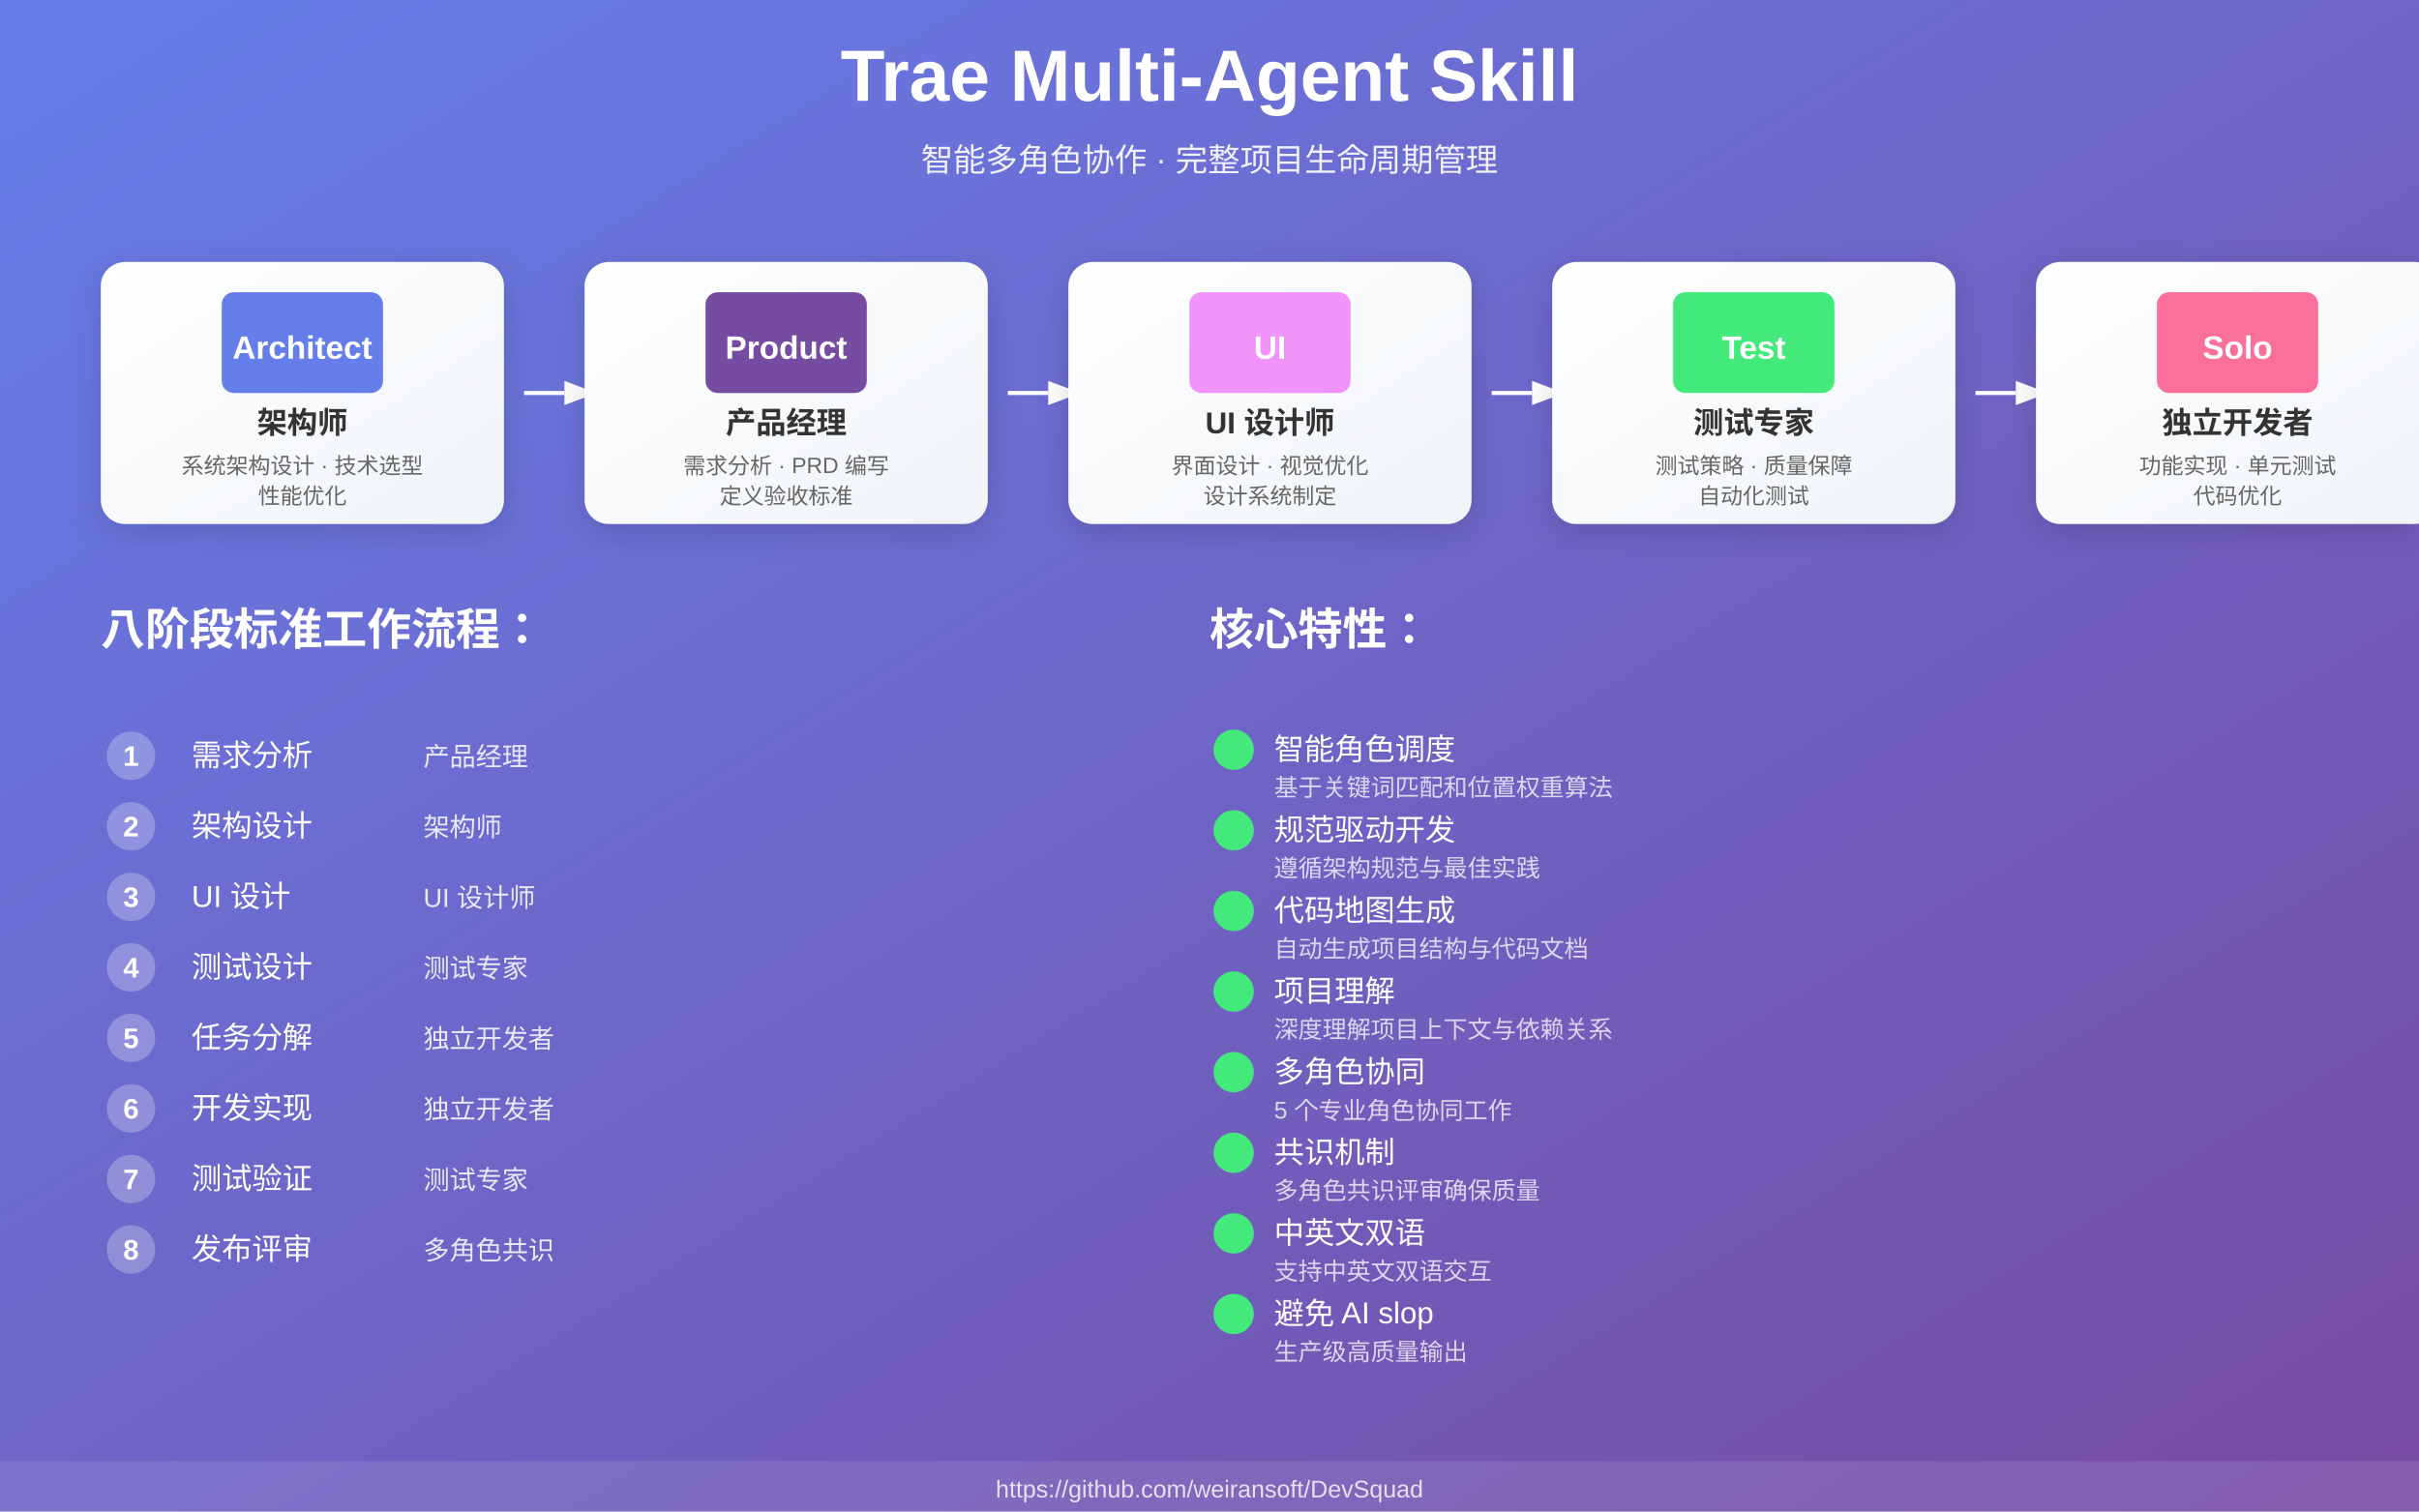
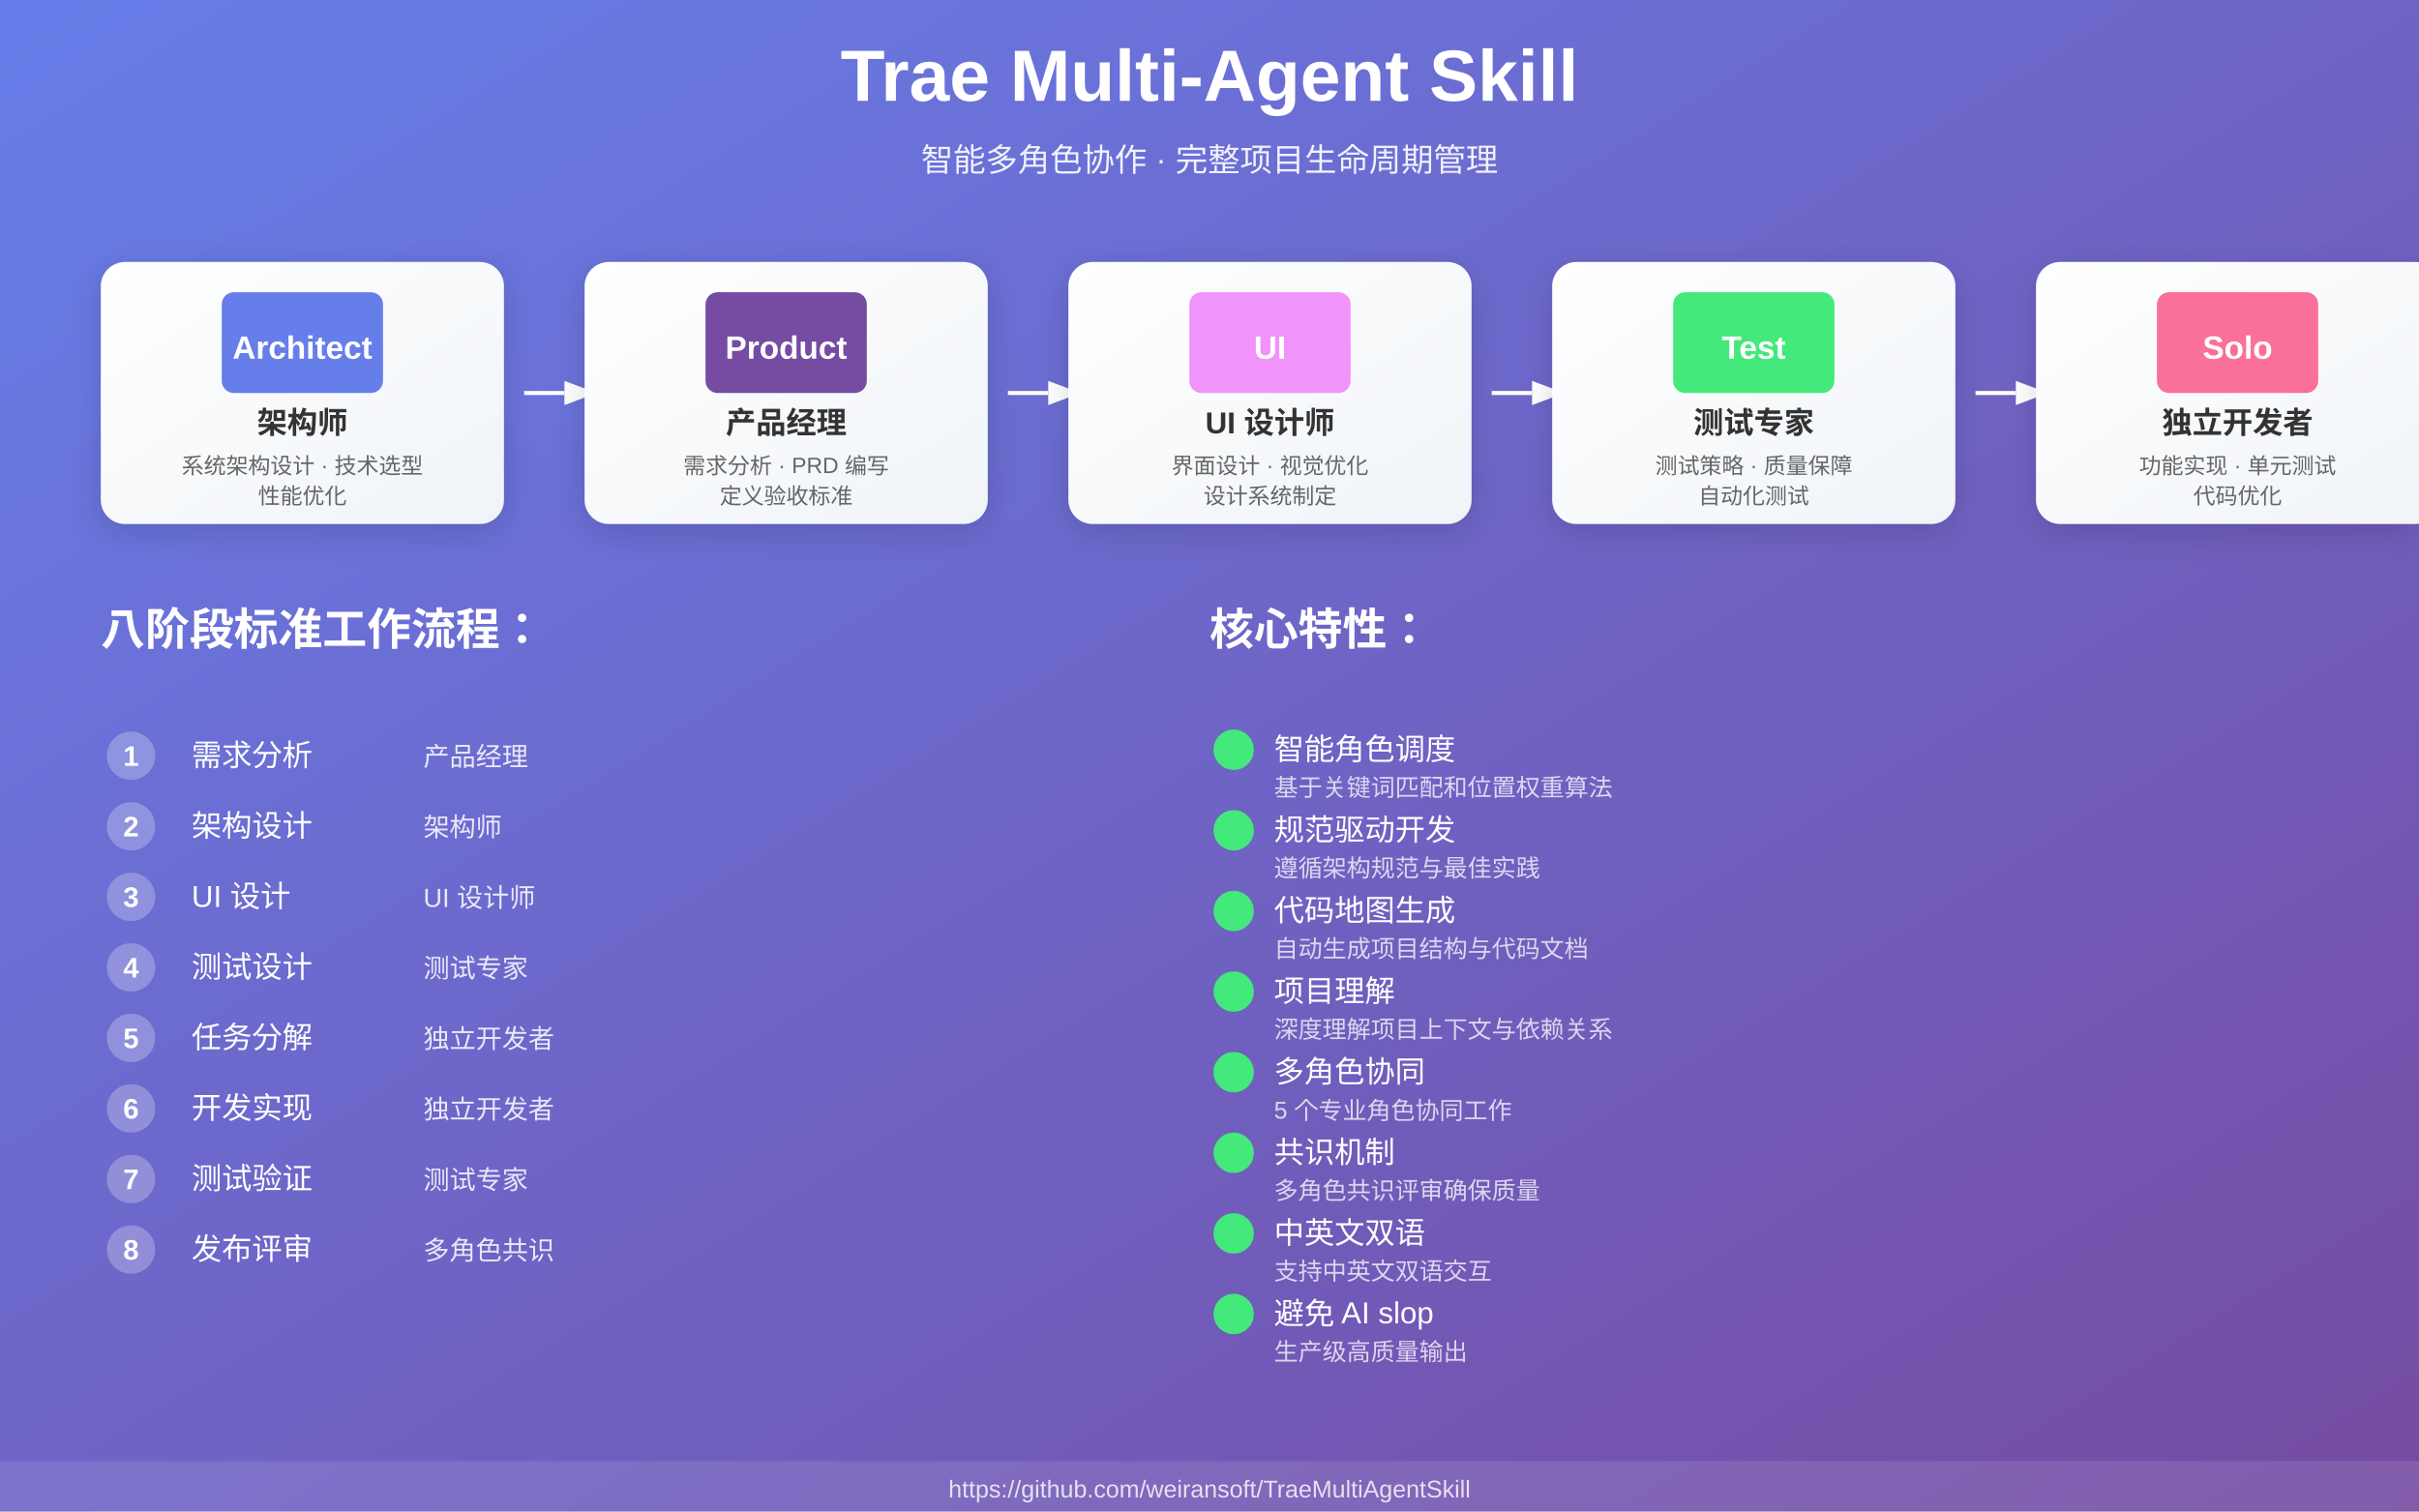
<svg xmlns="http://www.w3.org/2000/svg" width="1200" height="750" viewBox="0 0 1200 750">
  <defs>
    <linearGradient id="bgGradient" x1="0%" y1="0%" x2="100%" y2="100%">
      <stop offset="0%" style="stop-color:#667eea;stop-opacity:1" />
      <stop offset="100%" style="stop-color:#764ba2;stop-opacity:1" />
    </linearGradient>
    <linearGradient id="cardGradient" x1="0%" y1="0%" x2="100%" y2="100%">
      <stop offset="0%" style="stop-color:#ffffff;stop-opacity:1" />
      <stop offset="100%" style="stop-color:#f0f4f8;stop-opacity:1" />
    </linearGradient>
    <filter id="shadow" x="-20%" y="-20%" width="140%" height="140%">
      <feDropShadow dx="0" dy="4" stdDeviation="8" flood-color="#000000" flood-opacity="0.15" />
    </filter>
  </defs>
  <rect width="1200" height="750" fill="url(#bgGradient)" />
  <text x="600" y="50" font-family="Arial, sans-serif" font-size="36" font-weight="bold" fill="white" text-anchor="middle">
    Trae Multi-Agent Skill
  </text>
  <text x="600" y="85" font-family="Arial, sans-serif" font-size="16" fill="rgba(255,255,255,0.9)" text-anchor="middle">
    智能多角色协作 · 完整项目生命周期管理
  </text>
  <g transform="translate(50, 130)">
    <g transform="translate(0, 0)">
      <rect x="0" y="0" width="200" height="130" rx="12" fill="url(#cardGradient)" filter="url(#shadow)" />
      <rect x="60" y="15" width="80" height="50" rx="6" fill="#667eea" />
      <text x="100" y="48" font-family="Arial, sans-serif" font-size="16" fill="white" text-anchor="middle" font-weight="bold">Architect</text>
      <text x="100" y="85" font-family="Arial, sans-serif" font-size="15" font-weight="bold" fill="#333" text-anchor="middle">架构师</text>
      <text x="100" y="105" font-family="Arial, sans-serif" font-size="11" fill="#666" text-anchor="middle">系统架构设计 · 技术选型</text>
      <text x="100" y="120" font-family="Arial, sans-serif" font-size="11" fill="#666" text-anchor="middle">性能优化</text>
    </g>
    <path d="M210 65 L230 65" stroke="white" stroke-width="2" marker-end="url(#arrowhead)" />
    <g transform="translate(240, 0)">
      <rect x="0" y="0" width="200" height="130" rx="12" fill="url(#cardGradient)" filter="url(#shadow)" />
      <rect x="60" y="15" width="80" height="50" rx="6" fill="#764ba2" />
      <text x="100" y="48" font-family="Arial, sans-serif" font-size="16" fill="white" text-anchor="middle" font-weight="bold">Product</text>
      <text x="100" y="85" font-family="Arial, sans-serif" font-size="15" font-weight="bold" fill="#333" text-anchor="middle">产品经理</text>
      <text x="100" y="105" font-family="Arial, sans-serif" font-size="11" fill="#666" text-anchor="middle">需求分析 · PRD 编写</text>
      <text x="100" y="120" font-family="Arial, sans-serif" font-size="11" fill="#666" text-anchor="middle">定义验收标准</text>
    </g>
    <path d="M450 65 L470 65" stroke="white" stroke-width="2" marker-end="url(#arrowhead)" />
    <g transform="translate(480, 0)">
      <rect x="0" y="0" width="200" height="130" rx="12" fill="url(#cardGradient)" filter="url(#shadow)" />
      <rect x="60" y="15" width="80" height="50" rx="6" fill="#f093fb" />
      <text x="100" y="48" font-family="Arial, sans-serif" font-size="16" fill="white" text-anchor="middle" font-weight="bold">UI</text>
      <text x="100" y="85" font-family="Arial, sans-serif" font-size="15" font-weight="bold" fill="#333" text-anchor="middle">UI 设计师</text>
      <text x="100" y="105" font-family="Arial, sans-serif" font-size="11" fill="#666" text-anchor="middle">界面设计 · 视觉优化</text>
      <text x="100" y="120" font-family="Arial, sans-serif" font-size="11" fill="#666" text-anchor="middle">设计系统制定</text>
    </g>
    <path d="M690 65 L710 65" stroke="white" stroke-width="2" marker-end="url(#arrowhead)" />
    <g transform="translate(720, 0)">
      <rect x="0" y="0" width="200" height="130" rx="12" fill="url(#cardGradient)" filter="url(#shadow)" />
      <rect x="60" y="15" width="80" height="50" rx="6" fill="#43e97b" />
      <text x="100" y="48" font-family="Arial, sans-serif" font-size="16" fill="white" text-anchor="middle" font-weight="bold">Test</text>
      <text x="100" y="85" font-family="Arial, sans-serif" font-size="15" font-weight="bold" fill="#333" text-anchor="middle">测试专家</text>
      <text x="100" y="105" font-family="Arial, sans-serif" font-size="11" fill="#666" text-anchor="middle">测试策略 · 质量保障</text>
      <text x="100" y="120" font-family="Arial, sans-serif" font-size="11" fill="#666" text-anchor="middle">自动化测试</text>
    </g>
    <path d="M930 65 L950 65" stroke="white" stroke-width="2" marker-end="url(#arrowhead)" />
    <g transform="translate(960, 0)">
      <rect x="0" y="0" width="200" height="130" rx="12" fill="url(#cardGradient)" filter="url(#shadow)" />
      <rect x="60" y="15" width="80" height="50" rx="6" fill="#fa709a" />
      <text x="100" y="48" font-family="Arial, sans-serif" font-size="16" fill="white" text-anchor="middle" font-weight="bold">Solo</text>
      <text x="100" y="85" font-family="Arial, sans-serif" font-size="15" font-weight="bold" fill="#333" text-anchor="middle">独立开发者</text>
      <text x="100" y="105" font-family="Arial, sans-serif" font-size="11" fill="#666" text-anchor="middle">功能实现 · 单元测试</text>
      <text x="100" y="120" font-family="Arial, sans-serif" font-size="11" fill="#666" text-anchor="middle">代码优化</text>
    </g>
  </g>
  <g transform="translate(50, 320)">
    <text x="0" y="0" font-family="Arial, sans-serif" font-size="22" font-weight="bold" fill="white">八阶段标准工作流程：</text>
    <g transform="translate(0, 40)">
      <circle cx="15" cy="15" r="12" fill="rgba(255,255,255,0.25)" />
      <text x="15" y="20" font-family="Arial, sans-serif" font-size="14" font-weight="bold" fill="white" text-anchor="middle">1</text>
      <text x="45" y="20" font-family="Arial, sans-serif" font-size="15" fill="white">需求分析</text>
      <text x="160" y="20" font-family="Arial, sans-serif" font-size="13" fill="rgba(255,255,255,0.85)">产品经理</text>
    </g>
    <g transform="translate(0, 75)">
      <circle cx="15" cy="15" r="12" fill="rgba(255,255,255,0.25)" />
      <text x="15" y="20" font-family="Arial, sans-serif" font-size="14" font-weight="bold" fill="white" text-anchor="middle">2</text>
      <text x="45" y="20" font-family="Arial, sans-serif" font-size="15" fill="white">架构设计</text>
      <text x="160" y="20" font-family="Arial, sans-serif" font-size="13" fill="rgba(255,255,255,0.85)">架构师</text>
    </g>
    <g transform="translate(0, 110)">
      <circle cx="15" cy="15" r="12" fill="rgba(255,255,255,0.25)" />
      <text x="15" y="20" font-family="Arial, sans-serif" font-size="14" font-weight="bold" fill="white" text-anchor="middle">3</text>
      <text x="45" y="20" font-family="Arial, sans-serif" font-size="15" fill="white">UI 设计</text>
      <text x="160" y="20" font-family="Arial, sans-serif" font-size="13" fill="rgba(255,255,255,0.85)">UI 设计师</text>
    </g>
    <g transform="translate(0, 145)">
      <circle cx="15" cy="15" r="12" fill="rgba(255,255,255,0.25)" />
      <text x="15" y="20" font-family="Arial, sans-serif" font-size="14" font-weight="bold" fill="white" text-anchor="middle">4</text>
      <text x="45" y="20" font-family="Arial, sans-serif" font-size="15" fill="white">测试设计</text>
      <text x="160" y="20" font-family="Arial, sans-serif" font-size="13" fill="rgba(255,255,255,0.85)">测试专家</text>
    </g>
    <g transform="translate(0, 180)">
      <circle cx="15" cy="15" r="12" fill="rgba(255,255,255,0.25)" />
      <text x="15" y="20" font-family="Arial, sans-serif" font-size="14" font-weight="bold" fill="white" text-anchor="middle">5</text>
      <text x="45" y="20" font-family="Arial, sans-serif" font-size="15" fill="white">任务分解</text>
      <text x="160" y="20" font-family="Arial, sans-serif" font-size="13" fill="rgba(255,255,255,0.85)">独立开发者</text>
    </g>
    <g transform="translate(0, 215)">
      <circle cx="15" cy="15" r="12" fill="rgba(255,255,255,0.25)" />
      <text x="15" y="20" font-family="Arial, sans-serif" font-size="14" font-weight="bold" fill="white" text-anchor="middle">6</text>
      <text x="45" y="20" font-family="Arial, sans-serif" font-size="15" fill="white">开发实现</text>
      <text x="160" y="20" font-family="Arial, sans-serif" font-size="13" fill="rgba(255,255,255,0.85)">独立开发者</text>
    </g>
    <g transform="translate(0, 250)">
      <circle cx="15" cy="15" r="12" fill="rgba(255,255,255,0.25)" />
      <text x="15" y="20" font-family="Arial, sans-serif" font-size="14" font-weight="bold" fill="white" text-anchor="middle">7</text>
      <text x="45" y="20" font-family="Arial, sans-serif" font-size="15" fill="white">测试验证</text>
      <text x="160" y="20" font-family="Arial, sans-serif" font-size="13" fill="rgba(255,255,255,0.85)">测试专家</text>
    </g>
    <g transform="translate(0, 285)">
      <circle cx="15" cy="15" r="12" fill="rgba(255,255,255,0.25)" />
      <text x="15" y="20" font-family="Arial, sans-serif" font-size="14" font-weight="bold" fill="white" text-anchor="middle">8</text>
      <text x="45" y="20" font-family="Arial, sans-serif" font-size="15" fill="white">发布评审</text>
      <text x="160" y="20" font-family="Arial, sans-serif" font-size="13" fill="rgba(255,255,255,0.85)">多角色共识</text>
    </g>
  </g>
  <g transform="translate(600, 320)">
    <text x="0" y="0" font-family="Arial, sans-serif" font-size="22" font-weight="bold" fill="white">核心特性：</text>
    <g transform="translate(0, 40)">
      <circle cx="12" cy="12" r="10" fill="#43e97b" />
      <text x="32" y="17" font-family="Arial, sans-serif" font-size="15" fill="white">智能角色调度</text>
      <text x="32" y="35" font-family="Arial, sans-serif" font-size="12" fill="rgba(255,255,255,0.75)">基于关键词匹配和位置权重算法</text>
    </g>
    <g transform="translate(0, 80)">
      <circle cx="12" cy="12" r="10" fill="#43e97b" />
      <text x="32" y="17" font-family="Arial, sans-serif" font-size="15" fill="white">规范驱动开发</text>
      <text x="32" y="35" font-family="Arial, sans-serif" font-size="12" fill="rgba(255,255,255,0.75)">遵循架构规范与最佳实践</text>
    </g>
    <g transform="translate(0, 120)">
      <circle cx="12" cy="12" r="10" fill="#43e97b" />
      <text x="32" y="17" font-family="Arial, sans-serif" font-size="15" fill="white">代码地图生成</text>
      <text x="32" y="35" font-family="Arial, sans-serif" font-size="12" fill="rgba(255,255,255,0.75)">自动生成项目结构与代码文档</text>
    </g>
    <g transform="translate(0, 160)">
      <circle cx="12" cy="12" r="10" fill="#43e97b" />
      <text x="32" y="17" font-family="Arial, sans-serif" font-size="15" fill="white">项目理解</text>
      <text x="32" y="35" font-family="Arial, sans-serif" font-size="12" fill="rgba(255,255,255,0.75)">深度理解项目上下文与依赖关系</text>
    </g>
    <g transform="translate(0, 200)">
      <circle cx="12" cy="12" r="10" fill="#43e97b" />
      <text x="32" y="17" font-family="Arial, sans-serif" font-size="15" fill="white">多角色协同</text>
      <text x="32" y="35" font-family="Arial, sans-serif" font-size="12" fill="rgba(255,255,255,0.75)">5 个专业角色协同工作</text>
    </g>
    <g transform="translate(0, 240)">
      <circle cx="12" cy="12" r="10" fill="#43e97b" />
      <text x="32" y="17" font-family="Arial, sans-serif" font-size="15" fill="white">共识机制</text>
      <text x="32" y="35" font-family="Arial, sans-serif" font-size="12" fill="rgba(255,255,255,0.75)">多角色共识评审确保质量</text>
    </g>
    <g transform="translate(0, 280)">
      <circle cx="12" cy="12" r="10" fill="#43e97b" />
      <text x="32" y="17" font-family="Arial, sans-serif" font-size="15" fill="white">中英文双语</text>
      <text x="32" y="35" font-family="Arial, sans-serif" font-size="12" fill="rgba(255,255,255,0.75)">支持中英文双语交互</text>
    </g>
    <g transform="translate(0, 320)">
      <circle cx="12" cy="12" r="10" fill="#43e97b" />
      <text x="32" y="17" font-family="Arial, sans-serif" font-size="15" fill="white">避免 AI slop</text>
      <text x="32" y="35" font-family="Arial, sans-serif" font-size="12" fill="rgba(255,255,255,0.75)">生产级高质量输出</text>
    </g>
  </g>
  <defs>
    <marker id="arrowhead" markerWidth="8" markerHeight="6" refX="0" refY="3" orient="auto">
      <polygon points="0 0, 8 3, 0 6" fill="white" />
    </marker>
  </defs>
  <rect x="0" y="725" width="1200" height="25" fill="rgba(255,255,255,0.1)" />
  <text x="600" y="743" font-family="Arial, sans-serif" font-size="12" fill="rgba(255,255,255,0.8)" text-anchor="middle">
-     https://github.com/weiransoft/DevSquad
+     https://github.com/weiransoft/TraeMultiAgentSkill
  </text>
</svg>
